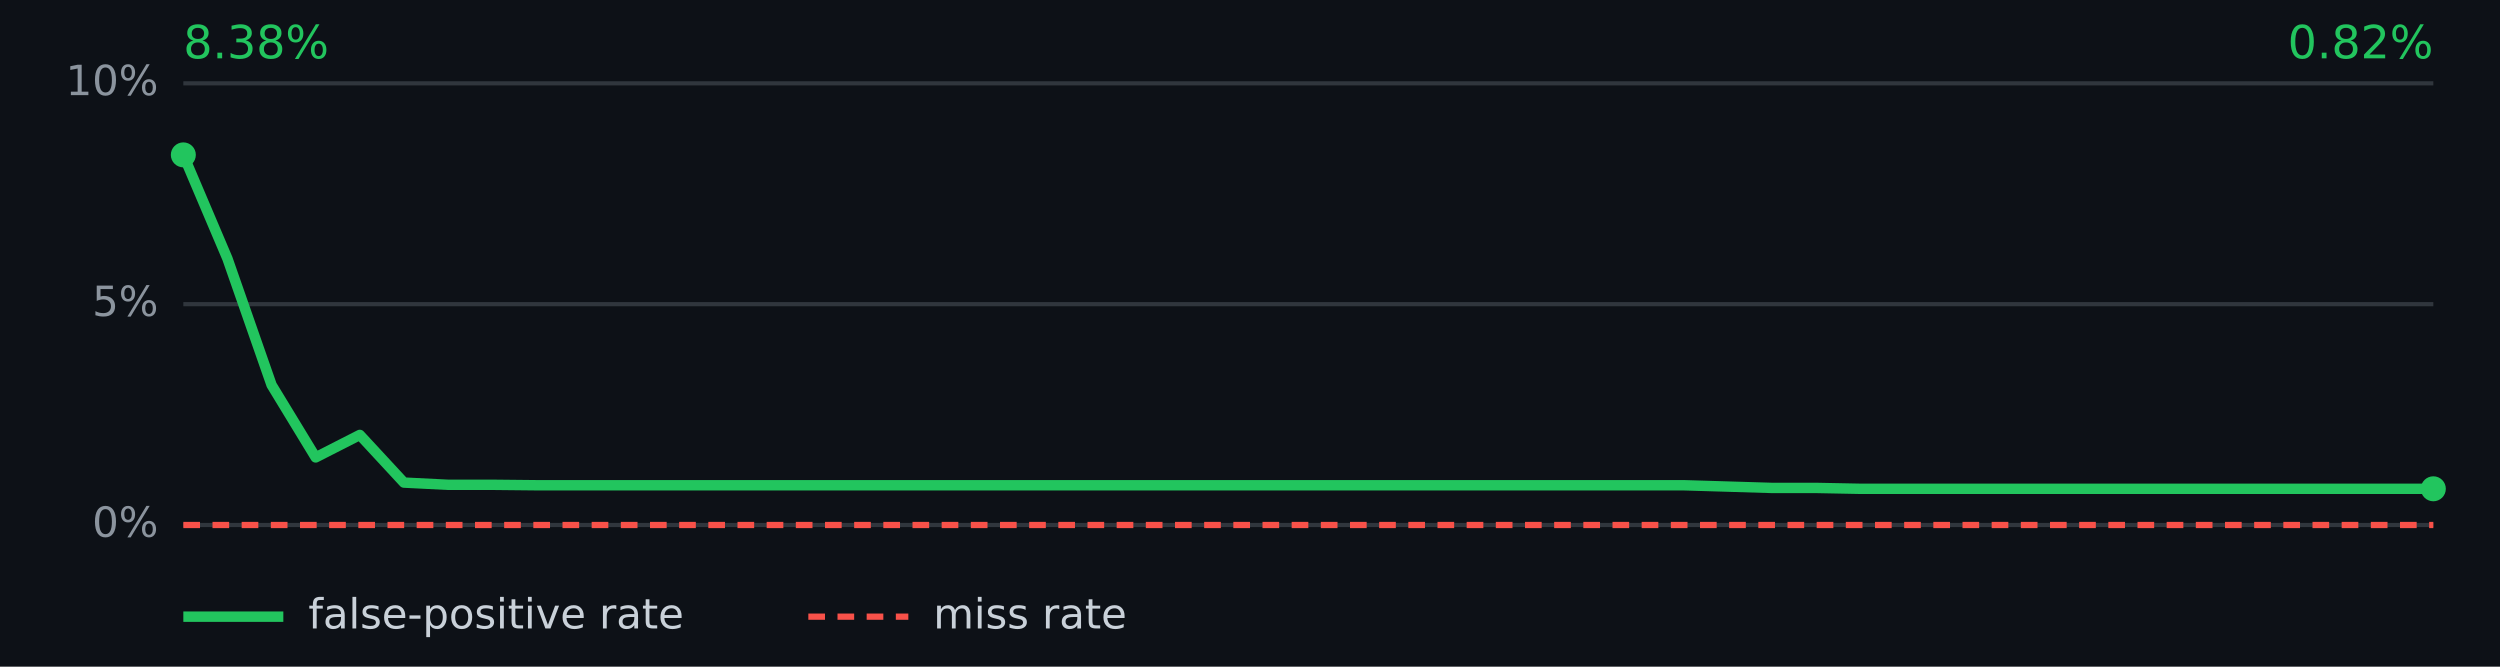
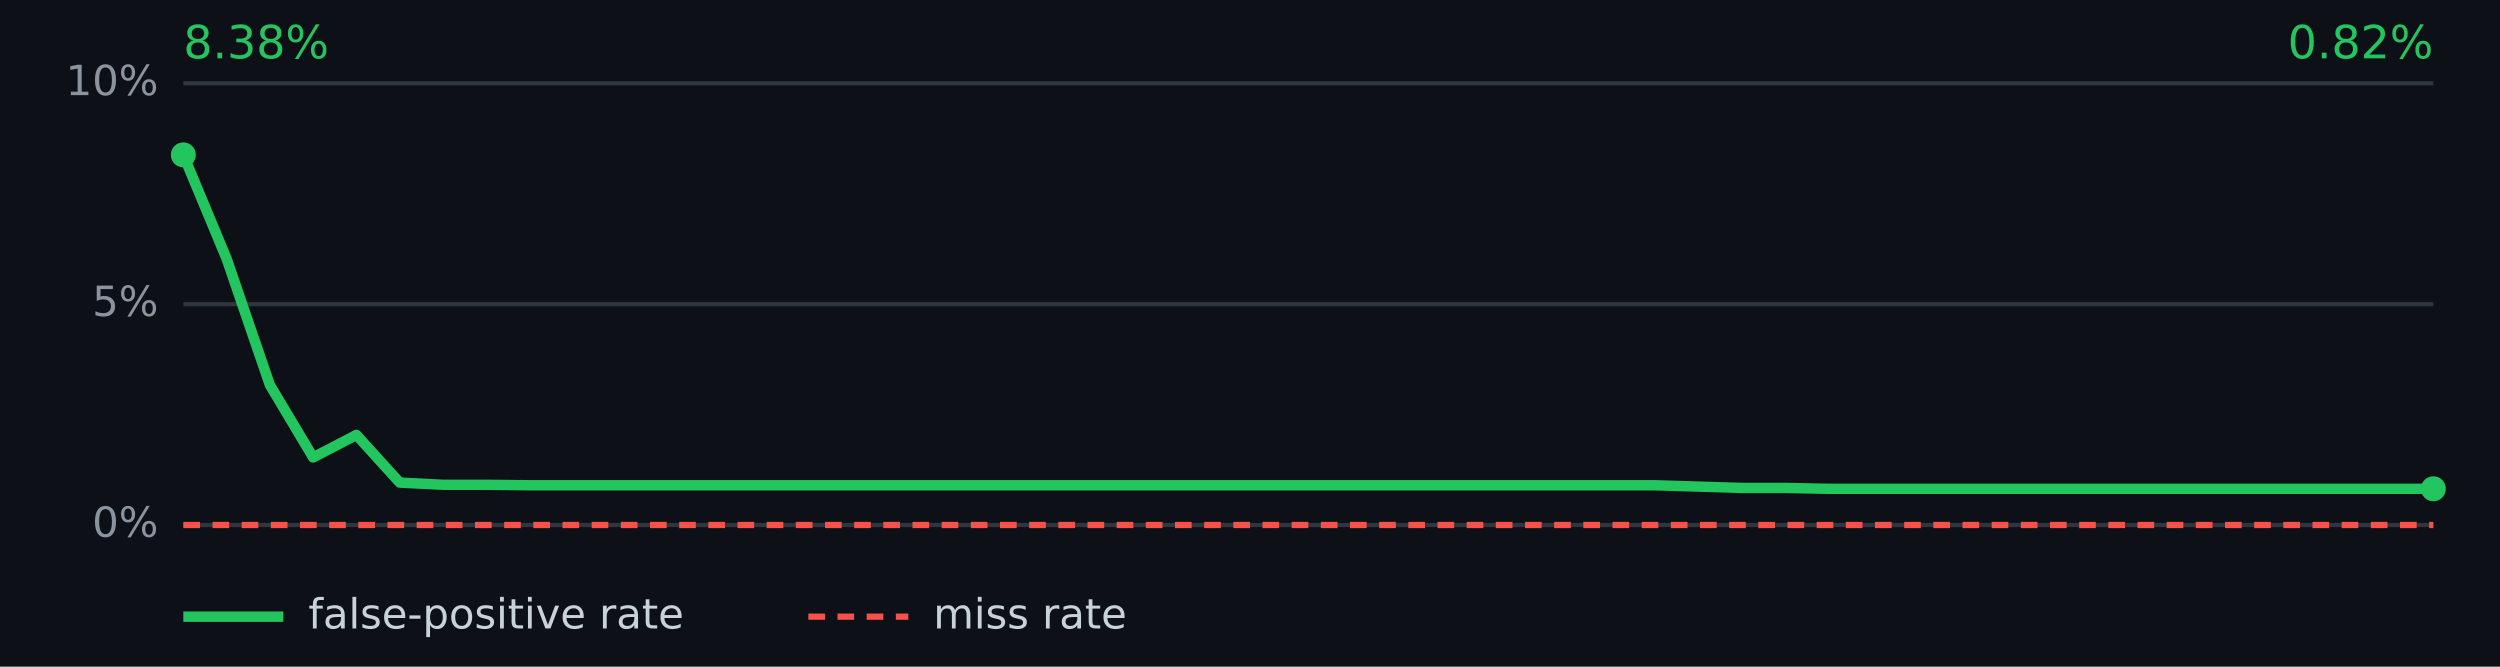
<svg xmlns="http://www.w3.org/2000/svg" width="600" height="160" role="img" aria-label="false-positive rate trend: 8.38% to 0.82%">
  <rect width="100%" height="160" fill="#0d1117" />
  <line x1="44" y1="20.00" x2="584" y2="20.00" stroke="#30363d" stroke-width="1" />
  <text x="38" y="20.00" font-family="Verdana,Geneva,DejaVu Sans,sans-serif" font-size="10" fill="#8b949e" text-anchor="end" dominant-baseline="middle">10%</text>
  <line x1="44" y1="73.00" x2="584" y2="73.00" stroke="#30363d" stroke-width="1" />
  <text x="38" y="73.00" font-family="Verdana,Geneva,DejaVu Sans,sans-serif" font-size="10" fill="#8b949e" text-anchor="end" dominant-baseline="middle">5%</text>
  <line x1="44" y1="126.00" x2="584" y2="126.00" stroke="#30363d" stroke-width="1" />
  <text x="38" y="126.00" font-family="Verdana,Geneva,DejaVu Sans,sans-serif" font-size="10" fill="#8b949e" text-anchor="end" dominant-baseline="middle">0%</text>
-   <polyline points="44.00,126.00 56.56,126.00 69.12,126.00 81.67,126.00 94.23,126.00 106.79,126.00 119.35,126.00 131.91,126.00 144.47,126.00 157.02,126.00 169.58,126.00 182.14,126.00 194.70,126.00 207.26,126.00 219.81,126.00 232.37,126.00 244.93,126.00 257.49,126.00 270.05,126.00 282.60,126.00 295.16,126.00 307.72,126.00 320.28,126.00 332.84,126.00 345.40,126.00 357.95,126.00 370.51,126.00 383.07,126.00 395.63,126.00 408.19,126.00 420.74,126.00 433.30,126.00 445.86,126.00 458.42,126.00 470.98,126.00 483.53,126.00 496.09,126.00 508.65,126.00 521.21,126.00 533.77,126.00 546.33,126.00 558.88,126.00 571.44,126.00 584.00,126.00" fill="none" stroke="#f85149" stroke-width="1.5" stroke-dasharray="4,3" />
-   <polyline points="44.00,37.17 54.59,62.08 65.18,92.40 75.76,109.78 86.35,104.38 96.94,115.82 107.53,116.35 118.12,116.35 128.71,116.46 139.29,116.46 149.88,116.46 160.47,116.46 171.06,116.46 181.65,116.46 192.24,116.46 202.82,116.46 213.41,116.46 224.00,116.46 234.59,116.46 245.18,116.46 255.76,116.46 266.35,116.46 276.94,116.46 287.53,116.46 298.12,116.46 308.71,116.46 319.29,116.46 329.88,116.46 340.47,116.46 351.06,116.46 361.65,116.46 372.24,116.46 382.82,116.46 393.41,116.46 404.00,116.46 414.59,116.78 425.18,117.10 435.76,117.10 446.35,117.31 456.94,117.31 467.53,117.31 478.12,117.31 488.71,117.31 499.29,117.31 509.88,117.31 520.47,117.31 531.06,117.31 541.65,117.31 552.24,117.31 562.82,117.31 573.41,117.31 584.00,117.31" fill="none" stroke="#22c55e" stroke-width="2.5" stroke-linejoin="round" />
+   <polyline points="44.00,126.00 56.27,126.00 68.55,126.00 80.82,126.00 93.09,126.00 105.36,126.00 117.64,126.00 129.91,126.00 142.18,126.00 154.45,126.00 166.73,126.00 179.00,126.00 191.27,126.00 203.55,126.00 215.82,126.00 228.09,126.00 240.36,126.00 252.64,126.00 264.91,126.00 277.18,126.00 289.45,126.00 301.73,126.00 314.00,126.00 326.27,126.00 338.55,126.00 350.82,126.00 363.09,126.00 375.36,126.00 387.64,126.00 399.91,126.00 412.18,126.00 424.45,126.00 436.73,126.00 449.00,126.00 461.27,126.00 473.55,126.00 485.82,126.00 498.09,126.00 510.36,126.00 522.64,126.00 534.91,126.00 547.18,126.00 559.45,126.00 571.73,126.00 584.00,126.00" fill="none" stroke="#f85149" stroke-width="1.5" stroke-dasharray="4,3" />
+   <polyline points="44.00,37.17 54.38,62.08 64.77,92.40 75.15,109.78 85.54,104.38 95.92,115.82 106.31,116.35 116.69,116.35 127.08,116.46 137.46,116.46 147.85,116.46 158.23,116.46 168.62,116.46 179.00,116.46 189.38,116.46 199.77,116.46 210.15,116.46 220.54,116.46 230.92,116.46 241.31,116.46 251.69,116.46 262.08,116.46 272.46,116.46 282.85,116.46 293.23,116.46 303.62,116.46 314.00,116.46 324.38,116.46 334.77,116.46 345.15,116.46 355.54,116.46 365.92,116.46 376.31,116.46 386.69,116.46 397.08,116.46 407.46,116.78 417.85,117.10 428.23,117.10 438.62,117.31 449.00,117.31 459.38,117.31 469.77,117.31 480.15,117.31 490.54,117.31 500.92,117.31 511.31,117.31 521.69,117.31 532.08,117.31 542.46,117.31 552.85,117.31 563.23,117.31 573.62,117.31 584.00,117.31" fill="none" stroke="#22c55e" stroke-width="2.5" stroke-linejoin="round" />
  <circle cx="44.00" cy="37.17" r="3" fill="#22c55e" />
  <circle cx="584.00" cy="117.31" r="3" fill="#22c55e" />
  <text x="44.00" y="14" font-family="Verdana,Geneva,DejaVu Sans,sans-serif" font-size="11" fill="#22c55e" text-anchor="start">8.38%</text>
  <text x="584.00" y="14" font-family="Verdana,Geneva,DejaVu Sans,sans-serif" font-size="11" fill="#22c55e" text-anchor="end">0.82%</text>
  <line x1="44" y1="148" x2="68" y2="148" stroke="#22c55e" stroke-width="2.5" />
  <text x="74" y="148" font-family="Verdana,Geneva,DejaVu Sans,sans-serif" font-size="10" fill="#c9d1d9" dominant-baseline="middle">false-positive rate</text>
  <line x1="194" y1="148" x2="218" y2="148" stroke="#f85149" stroke-width="1.5" stroke-dasharray="4,3" />
  <text x="224" y="148" font-family="Verdana,Geneva,DejaVu Sans,sans-serif" font-size="10" fill="#c9d1d9" dominant-baseline="middle">miss rate</text>
</svg>
